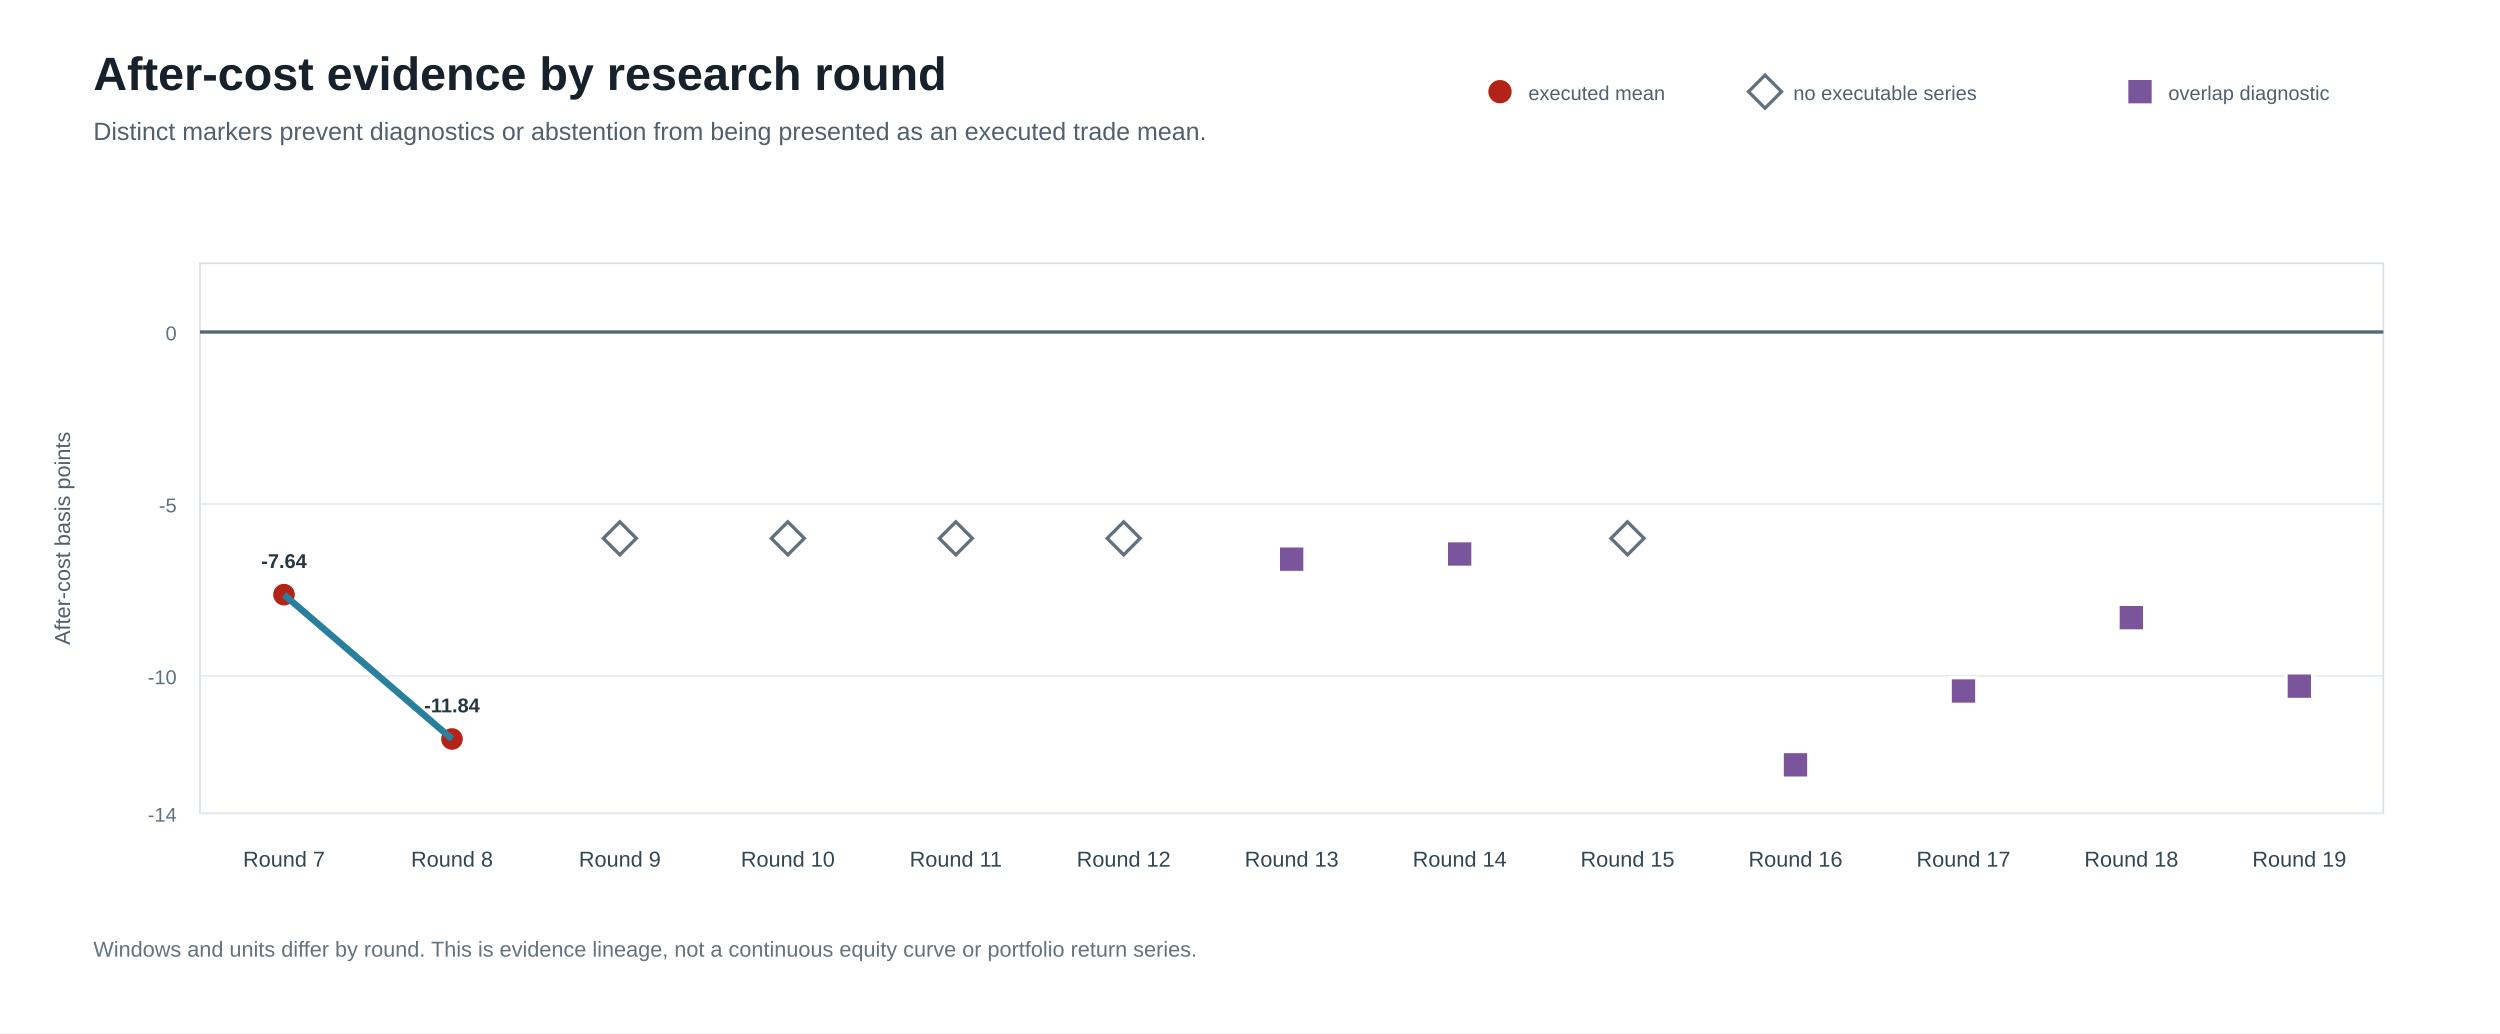
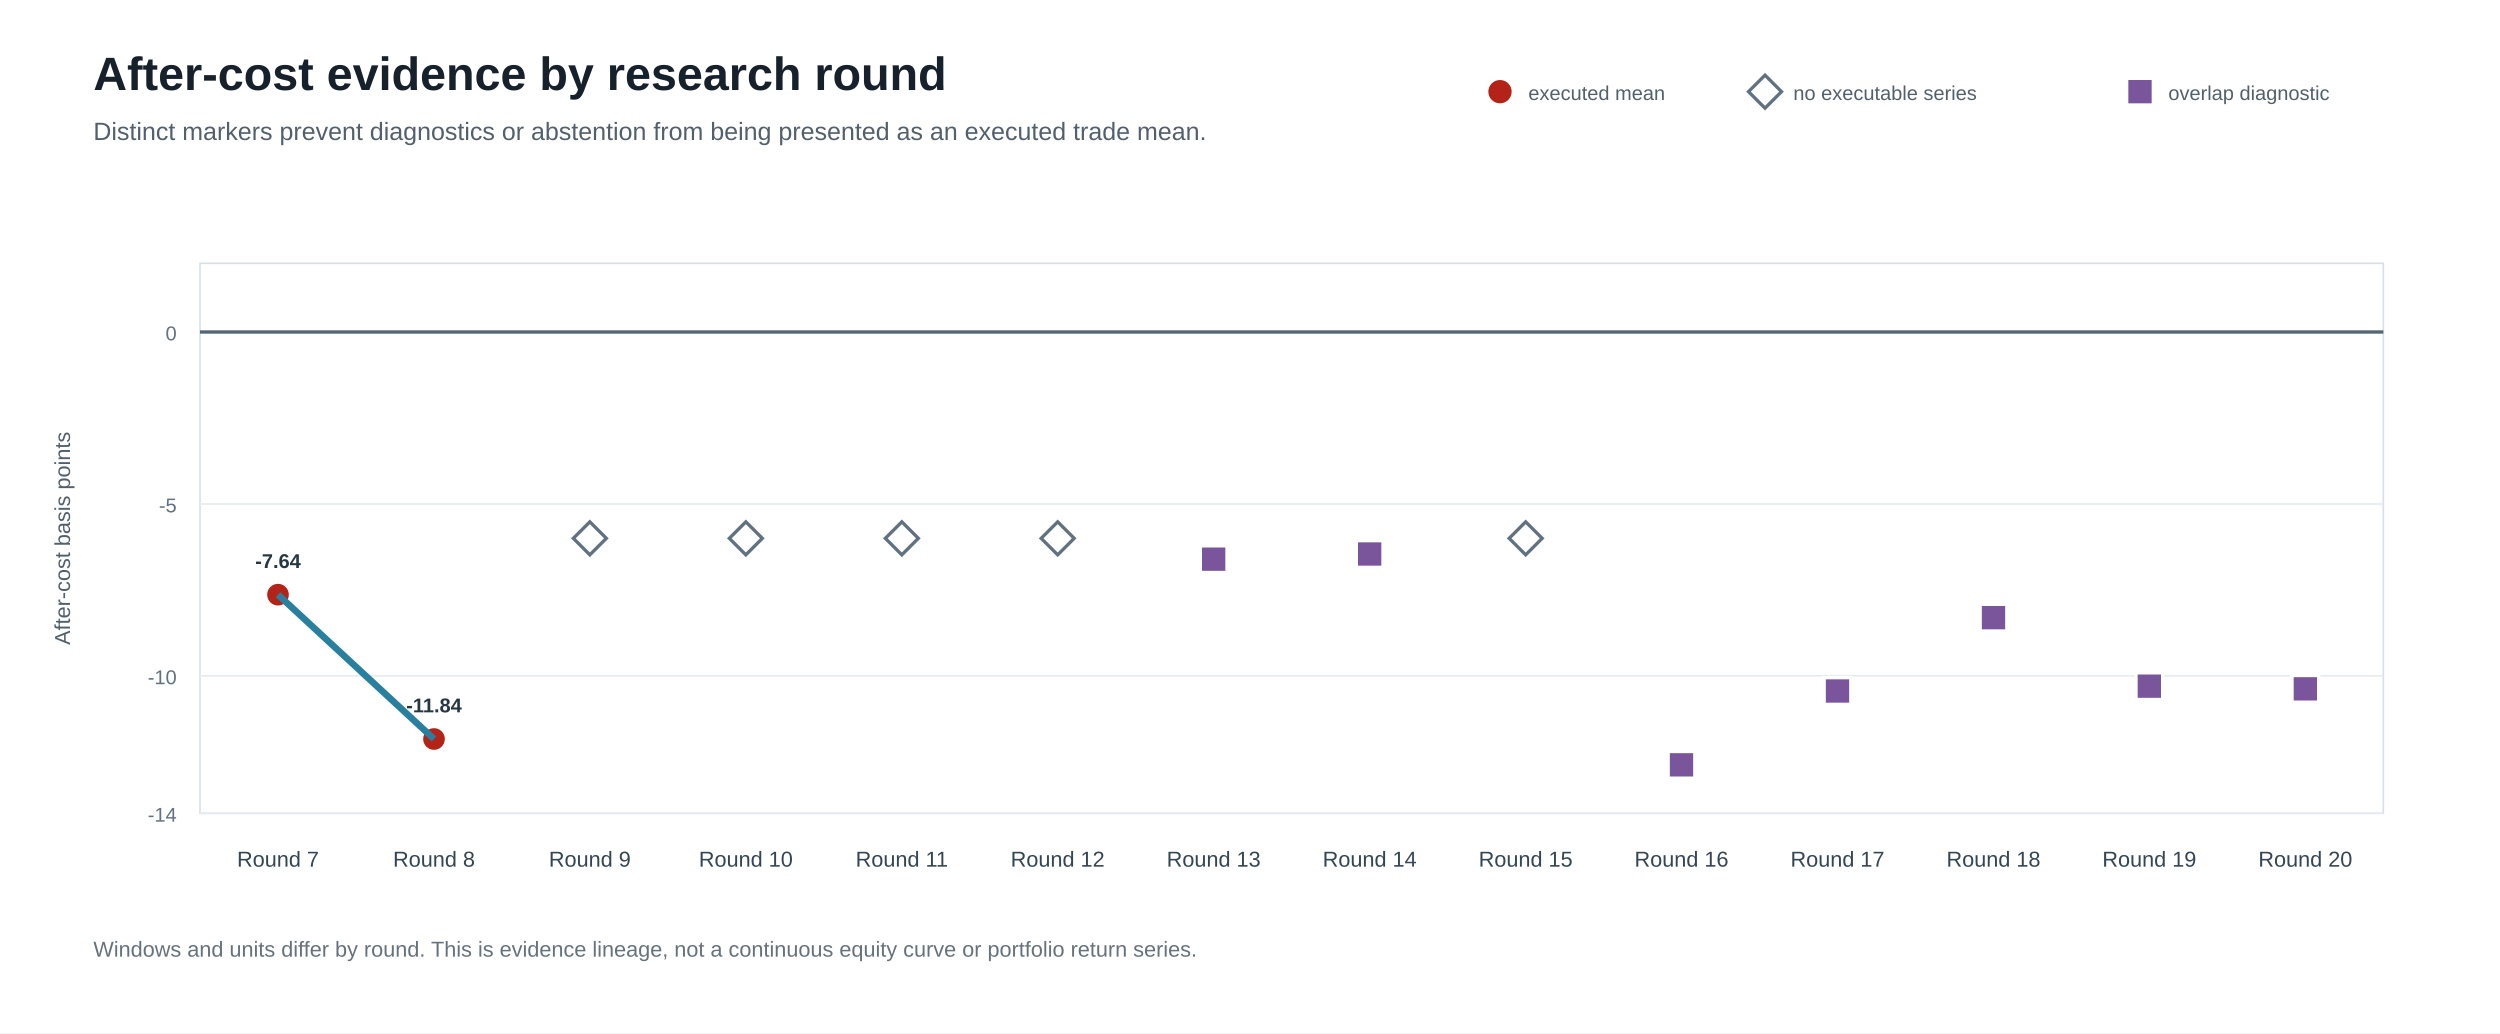
<svg xmlns="http://www.w3.org/2000/svg" width="1500" height="620" viewBox="0 0 1500 620" role="img" aria-labelledby="title desc">
  <rect width="100%" height="100%" fill="#ffffff" />
  <text x="56" y="54" font-family="Segoe UI, Arial, sans-serif" font-size="28" font-weight="700" fill="#17212b">After-cost evidence by research round</text>
  <text x="56" y="84" font-family="Segoe UI, Arial, sans-serif" font-size="15" fill="#52606d">Distinct markers prevent diagnostics or abstention from being presented as an executed trade mean.</text>
  <circle cx="900" cy="55" r="7" fill="#b42318" />
  <text x="917" y="60" font-family="Segoe UI, Arial, sans-serif" font-size="12" fill="#52606d">executed mean</text>
  <rect x="1052" y="48" width="14" height="14" fill="#ffffff" stroke="#60717f" stroke-width="2" transform="rotate(45 1059 55)" />
  <text x="1076" y="60" font-family="Segoe UI, Arial, sans-serif" font-size="12" fill="#52606d">no executable series</text>
  <rect x="1277" y="48" width="14" height="14" fill="#7b559c" />
  <text x="1301" y="60" font-family="Segoe UI, Arial, sans-serif" font-size="12" fill="#52606d">overlap diagnostic</text>
  <rect x="120" y="158" width="1310" height="330" fill="#ffffff" stroke="#d8e0e7" />
  <line x1="120" y1="488.0" x2="1430" y2="488.0" stroke="#e5ebf0" stroke-width="1" />
  <text x="106" y="493.0" text-anchor="end" font-family="Segoe UI, Arial, sans-serif" font-size="12" fill="#60717f">-14</text>
  <line x1="120" y1="405.5" x2="1430" y2="405.5" stroke="#e5ebf0" stroke-width="1" />
  <text x="106" y="410.5" text-anchor="end" font-family="Segoe UI, Arial, sans-serif" font-size="12" fill="#60717f">-10</text>
  <line x1="120" y1="302.4" x2="1430" y2="302.4" stroke="#e5ebf0" stroke-width="1" />
  <text x="106" y="307.4" text-anchor="end" font-family="Segoe UI, Arial, sans-serif" font-size="12" fill="#60717f">-5</text>
  <line x1="120" y1="199.2" x2="1430" y2="199.2" stroke="#526674" stroke-width="2" />
  <text x="106" y="204.2" text-anchor="end" font-family="Segoe UI, Arial, sans-serif" font-size="12" fill="#60717f">0</text>
-   <circle cx="170.4" cy="356.8" r="8" fill="#b42318" stroke="#ffffff" stroke-width="3" />
-   <text x="170.4" y="340.8" text-anchor="middle" font-family="Segoe UI, Arial, sans-serif" font-size="12" font-weight="700" fill="#263744">-7.64</text>
-   <text x="170.4" y="520" text-anchor="middle" font-family="Segoe UI, Arial, sans-serif" font-size="13" fill="#334653">Round 7</text>
-   <circle cx="271.2" cy="443.4" r="8" fill="#b42318" stroke="#ffffff" stroke-width="3" />
-   <text x="271.2" y="427.4" text-anchor="middle" font-family="Segoe UI, Arial, sans-serif" font-size="12" font-weight="700" fill="#263744">-11.84</text>
-   <text x="271.2" y="520" text-anchor="middle" font-family="Segoe UI, Arial, sans-serif" font-size="13" fill="#334653">Round 8</text>
-   <rect x="364.9" y="316.0" width="14" height="14" fill="#ffffff" stroke="#60717f" stroke-width="2" transform="rotate(45 371.9 323.0)" />
-   <text x="371.9" y="520" text-anchor="middle" font-family="Segoe UI, Arial, sans-serif" font-size="13" fill="#334653">Round 9</text>
-   <rect x="465.7" y="316.0" width="14" height="14" fill="#ffffff" stroke="#60717f" stroke-width="2" transform="rotate(45 472.7 323.0)" />
-   <text x="472.7" y="520" text-anchor="middle" font-family="Segoe UI, Arial, sans-serif" font-size="13" fill="#334653">Round 10</text>
-   <rect x="566.5" y="316.0" width="14" height="14" fill="#ffffff" stroke="#60717f" stroke-width="2" transform="rotate(45 573.5 323.0)" />
-   <text x="573.5" y="520" text-anchor="middle" font-family="Segoe UI, Arial, sans-serif" font-size="13" fill="#334653">Round 11</text>
-   <rect x="667.2" y="316.0" width="14" height="14" fill="#ffffff" stroke="#60717f" stroke-width="2" transform="rotate(45 674.2 323.0)" />
-   <text x="674.2" y="520" text-anchor="middle" font-family="Segoe UI, Arial, sans-serif" font-size="13" fill="#334653">Round 12</text>
-   <rect x="767.0" y="327.5" width="16" height="16" fill="#7b559c" stroke="#ffffff" stroke-width="2" />
-   <text x="775.0" y="520" text-anchor="middle" font-family="Segoe UI, Arial, sans-serif" font-size="13" fill="#334653">Round 13</text>
-   <rect x="867.8" y="324.4" width="16" height="16" fill="#7b559c" stroke="#ffffff" stroke-width="2" />
-   <text x="875.8" y="520" text-anchor="middle" font-family="Segoe UI, Arial, sans-serif" font-size="13" fill="#334653">Round 14</text>
-   <rect x="969.5" y="316.0" width="14" height="14" fill="#ffffff" stroke="#60717f" stroke-width="2" transform="rotate(45 976.5 323.0)" />
-   <text x="976.5" y="520" text-anchor="middle" font-family="Segoe UI, Arial, sans-serif" font-size="13" fill="#334653">Round 15</text>
-   <rect x="1069.3" y="450.9" width="16" height="16" fill="#7b559c" stroke="#ffffff" stroke-width="2" />
-   <text x="1077.3" y="520" text-anchor="middle" font-family="Segoe UI, Arial, sans-serif" font-size="13" fill="#334653">Round 16</text>
-   <rect x="1170.1" y="406.6" width="16" height="16" fill="#7b559c" stroke="#ffffff" stroke-width="2" />
-   <text x="1178.1" y="520" text-anchor="middle" font-family="Segoe UI, Arial, sans-serif" font-size="13" fill="#334653">Round 17</text>
-   <rect x="1270.8" y="362.6" width="16" height="16" fill="#7b559c" stroke="#ffffff" stroke-width="2" />
-   <text x="1278.8" y="520" text-anchor="middle" font-family="Segoe UI, Arial, sans-serif" font-size="13" fill="#334653">Round 18</text>
-   <rect x="1371.6" y="403.7" width="16" height="16" fill="#7b559c" stroke="#ffffff" stroke-width="2" />
-   <text x="1379.6" y="520" text-anchor="middle" font-family="Segoe UI, Arial, sans-serif" font-size="13" fill="#334653">Round 19</text>
-   <polyline points="170.4,356.8 271.2,443.4" fill="none" stroke="#287f9e" stroke-width="4" />
+   <circle cx="166.8" cy="356.8" r="8" fill="#b42318" stroke="#ffffff" stroke-width="3" />
+   <text x="166.8" y="340.8" text-anchor="middle" font-family="Segoe UI, Arial, sans-serif" font-size="12" font-weight="700" fill="#263744">-7.64</text>
+   <text x="166.8" y="520" text-anchor="middle" font-family="Segoe UI, Arial, sans-serif" font-size="13" fill="#334653">Round 7</text>
+   <circle cx="260.4" cy="443.4" r="8" fill="#b42318" stroke="#ffffff" stroke-width="3" />
+   <text x="260.4" y="427.4" text-anchor="middle" font-family="Segoe UI, Arial, sans-serif" font-size="12" font-weight="700" fill="#263744">-11.84</text>
+   <text x="260.4" y="520" text-anchor="middle" font-family="Segoe UI, Arial, sans-serif" font-size="13" fill="#334653">Round 8</text>
+   <rect x="346.9" y="316.0" width="14" height="14" fill="#ffffff" stroke="#60717f" stroke-width="2" transform="rotate(45 353.9 323.0)" />
+   <text x="353.9" y="520" text-anchor="middle" font-family="Segoe UI, Arial, sans-serif" font-size="13" fill="#334653">Round 9</text>
+   <rect x="440.5" y="316.0" width="14" height="14" fill="#ffffff" stroke="#60717f" stroke-width="2" transform="rotate(45 447.5 323.0)" />
+   <text x="447.5" y="520" text-anchor="middle" font-family="Segoe UI, Arial, sans-serif" font-size="13" fill="#334653">Round 10</text>
+   <rect x="534.1" y="316.0" width="14" height="14" fill="#ffffff" stroke="#60717f" stroke-width="2" transform="rotate(45 541.1 323.0)" />
+   <text x="541.1" y="520" text-anchor="middle" font-family="Segoe UI, Arial, sans-serif" font-size="13" fill="#334653">Round 11</text>
+   <rect x="627.6" y="316.0" width="14" height="14" fill="#ffffff" stroke="#60717f" stroke-width="2" transform="rotate(45 634.6 323.0)" />
+   <text x="634.6" y="520" text-anchor="middle" font-family="Segoe UI, Arial, sans-serif" font-size="13" fill="#334653">Round 12</text>
+   <rect x="720.2" y="327.5" width="16" height="16" fill="#7b559c" stroke="#ffffff" stroke-width="2" />
+   <text x="728.2" y="520" text-anchor="middle" font-family="Segoe UI, Arial, sans-serif" font-size="13" fill="#334653">Round 13</text>
+   <rect x="813.8" y="324.4" width="16" height="16" fill="#7b559c" stroke="#ffffff" stroke-width="2" />
+   <text x="821.8" y="520" text-anchor="middle" font-family="Segoe UI, Arial, sans-serif" font-size="13" fill="#334653">Round 14</text>
+   <rect x="908.4" y="316.0" width="14" height="14" fill="#ffffff" stroke="#60717f" stroke-width="2" transform="rotate(45 915.4 323.0)" />
+   <text x="915.4" y="520" text-anchor="middle" font-family="Segoe UI, Arial, sans-serif" font-size="13" fill="#334653">Round 15</text>
+   <rect x="1000.9" y="450.9" width="16" height="16" fill="#7b559c" stroke="#ffffff" stroke-width="2" />
+   <text x="1008.9" y="520" text-anchor="middle" font-family="Segoe UI, Arial, sans-serif" font-size="13" fill="#334653">Round 16</text>
+   <rect x="1094.5" y="406.6" width="16" height="16" fill="#7b559c" stroke="#ffffff" stroke-width="2" />
+   <text x="1102.5" y="520" text-anchor="middle" font-family="Segoe UI, Arial, sans-serif" font-size="13" fill="#334653">Round 17</text>
+   <rect x="1188.1" y="362.6" width="16" height="16" fill="#7b559c" stroke="#ffffff" stroke-width="2" />
+   <text x="1196.1" y="520" text-anchor="middle" font-family="Segoe UI, Arial, sans-serif" font-size="13" fill="#334653">Round 18</text>
+   <rect x="1281.6" y="403.7" width="16" height="16" fill="#7b559c" stroke="#ffffff" stroke-width="2" />
+   <text x="1289.6" y="520" text-anchor="middle" font-family="Segoe UI, Arial, sans-serif" font-size="13" fill="#334653">Round 19</text>
+   <rect x="1375.2" y="405.3" width="16" height="16" fill="#7b559c" stroke="#ffffff" stroke-width="2" />
+   <text x="1383.2" y="520" text-anchor="middle" font-family="Segoe UI, Arial, sans-serif" font-size="13" fill="#334653">Round 20</text>
+   <polyline points="166.8,356.8 260.4,443.4" fill="none" stroke="#287f9e" stroke-width="4" />
  <text x="42" y="323" transform="rotate(-90 42 323)" text-anchor="middle" font-family="Segoe UI, Arial, sans-serif" font-size="13" fill="#51606d">After-cost basis points</text>
  <text x="56" y="574" font-family="Segoe UI, Arial, sans-serif" font-size="13" fill="#65727d">Windows and units differ by round. This is evidence lineage, not a continuous equity curve or portfolio return series.</text>
</svg>
